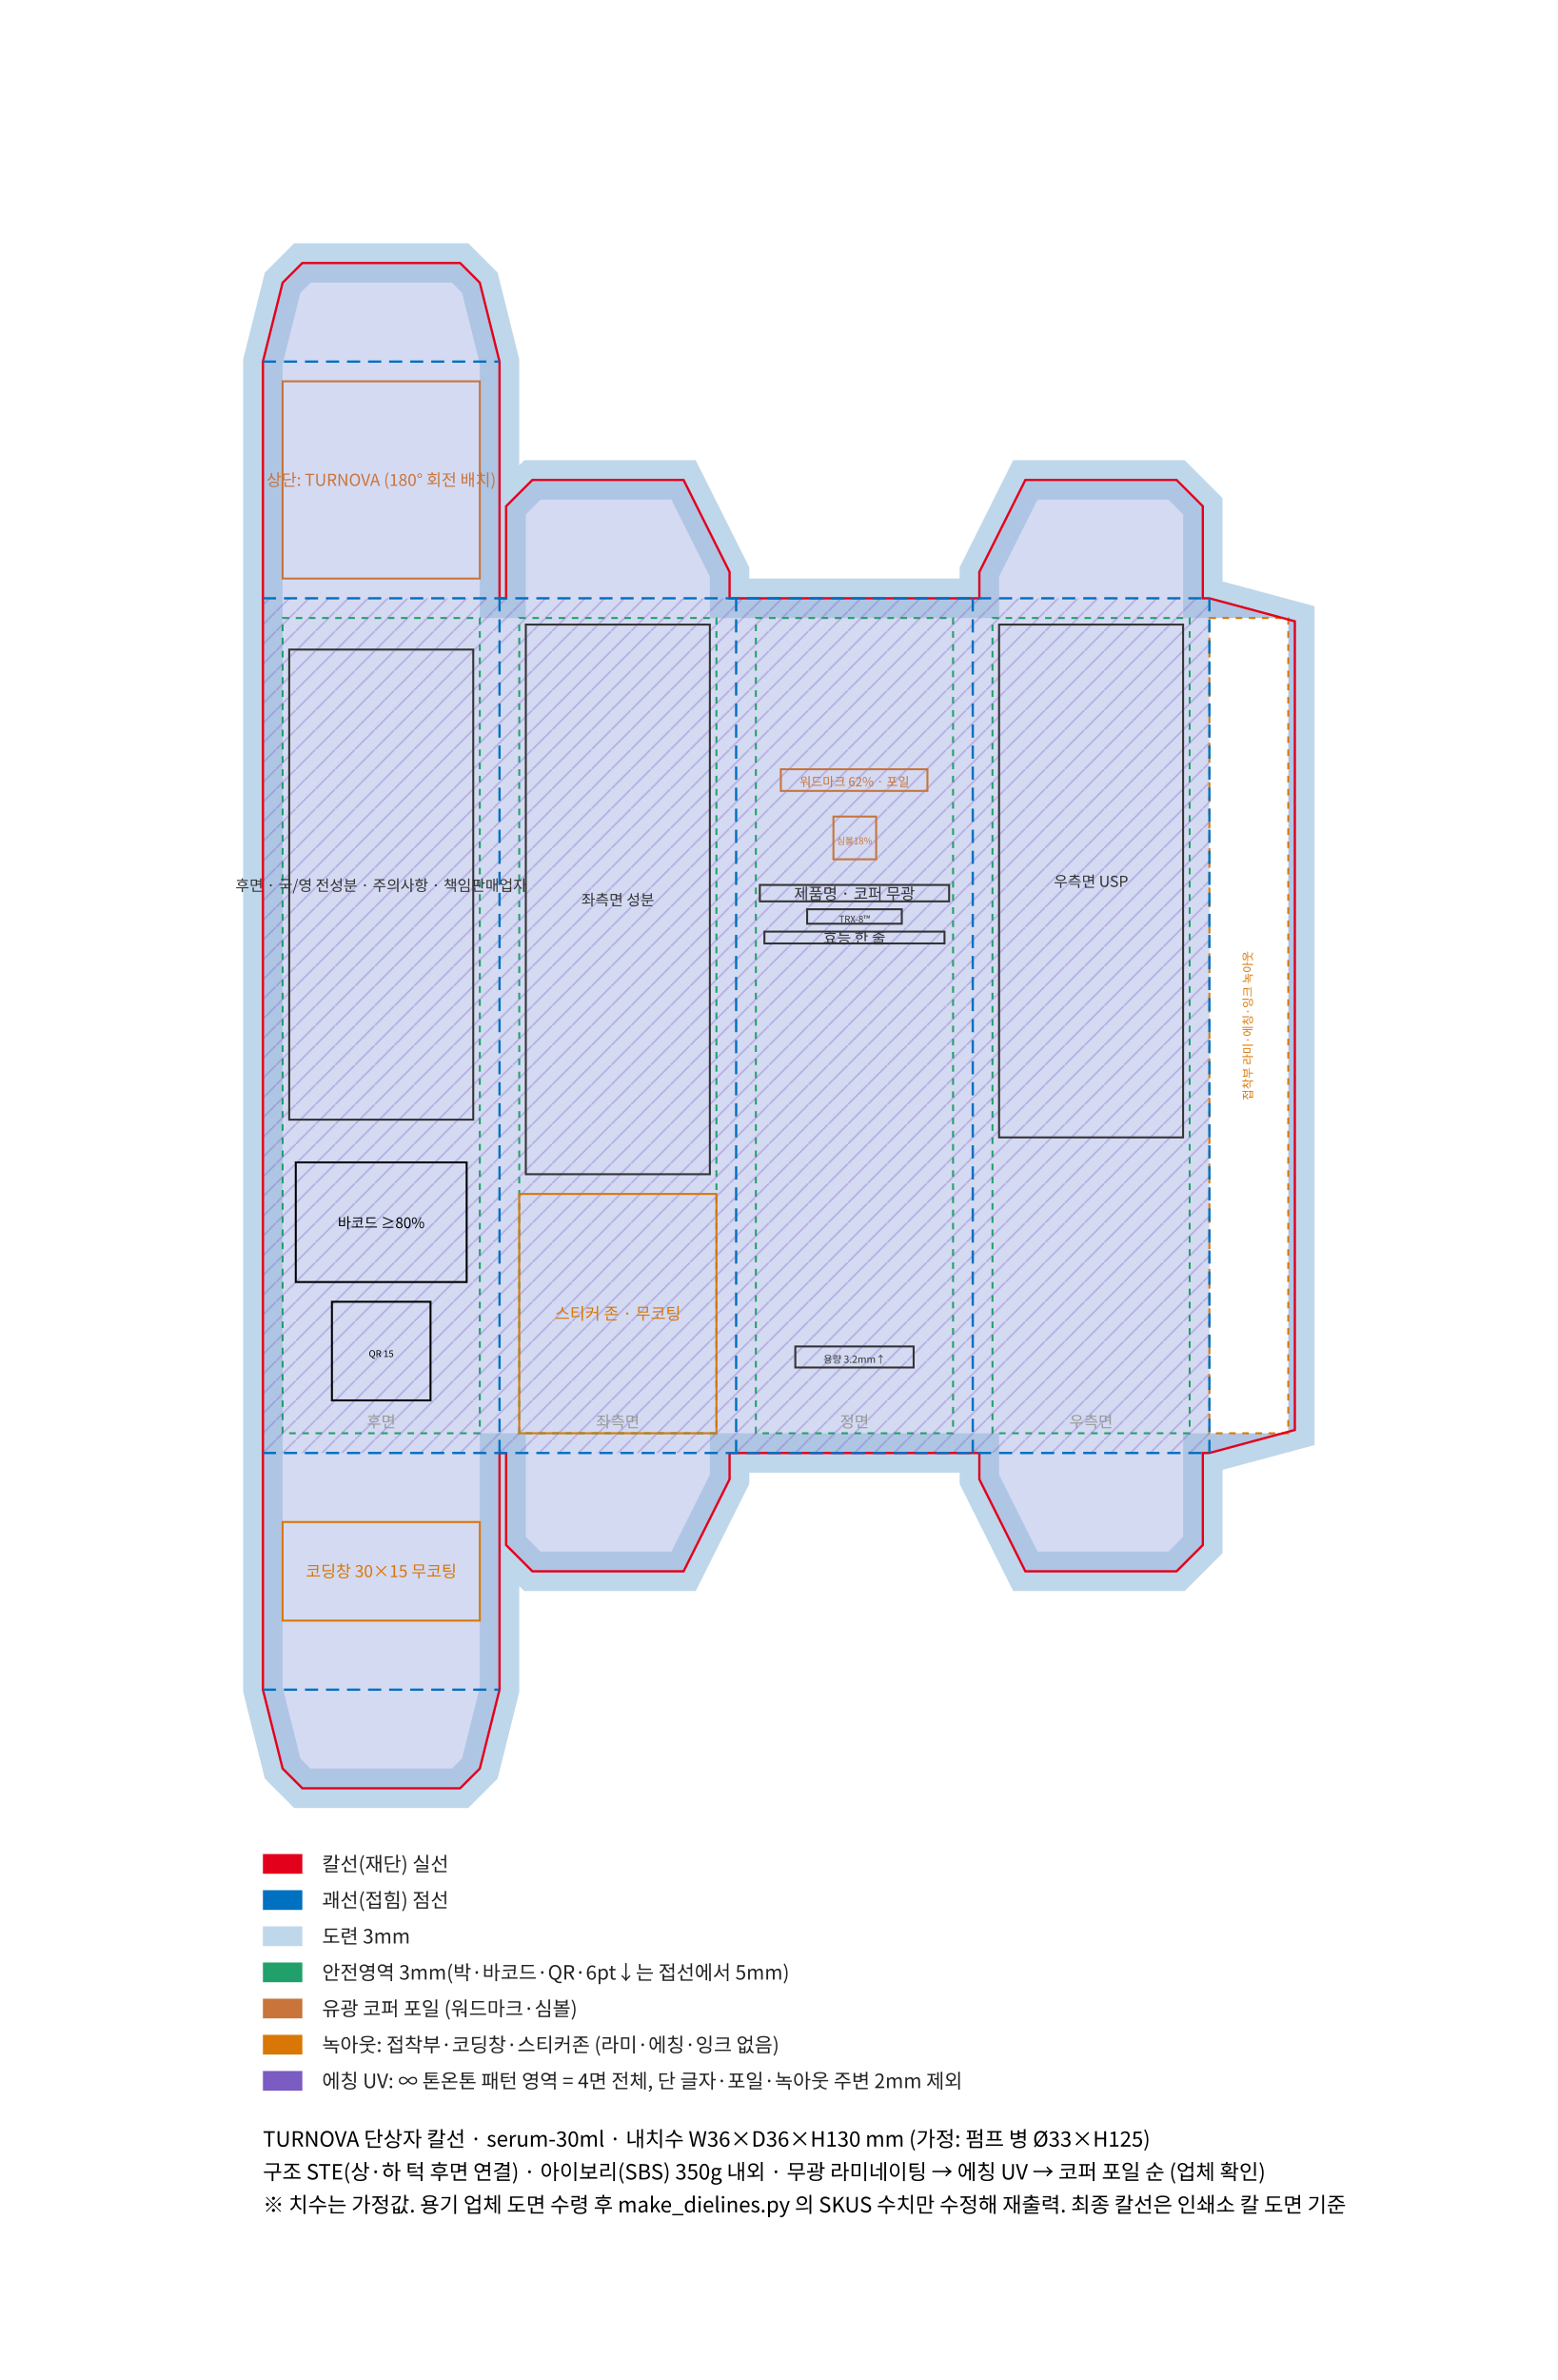
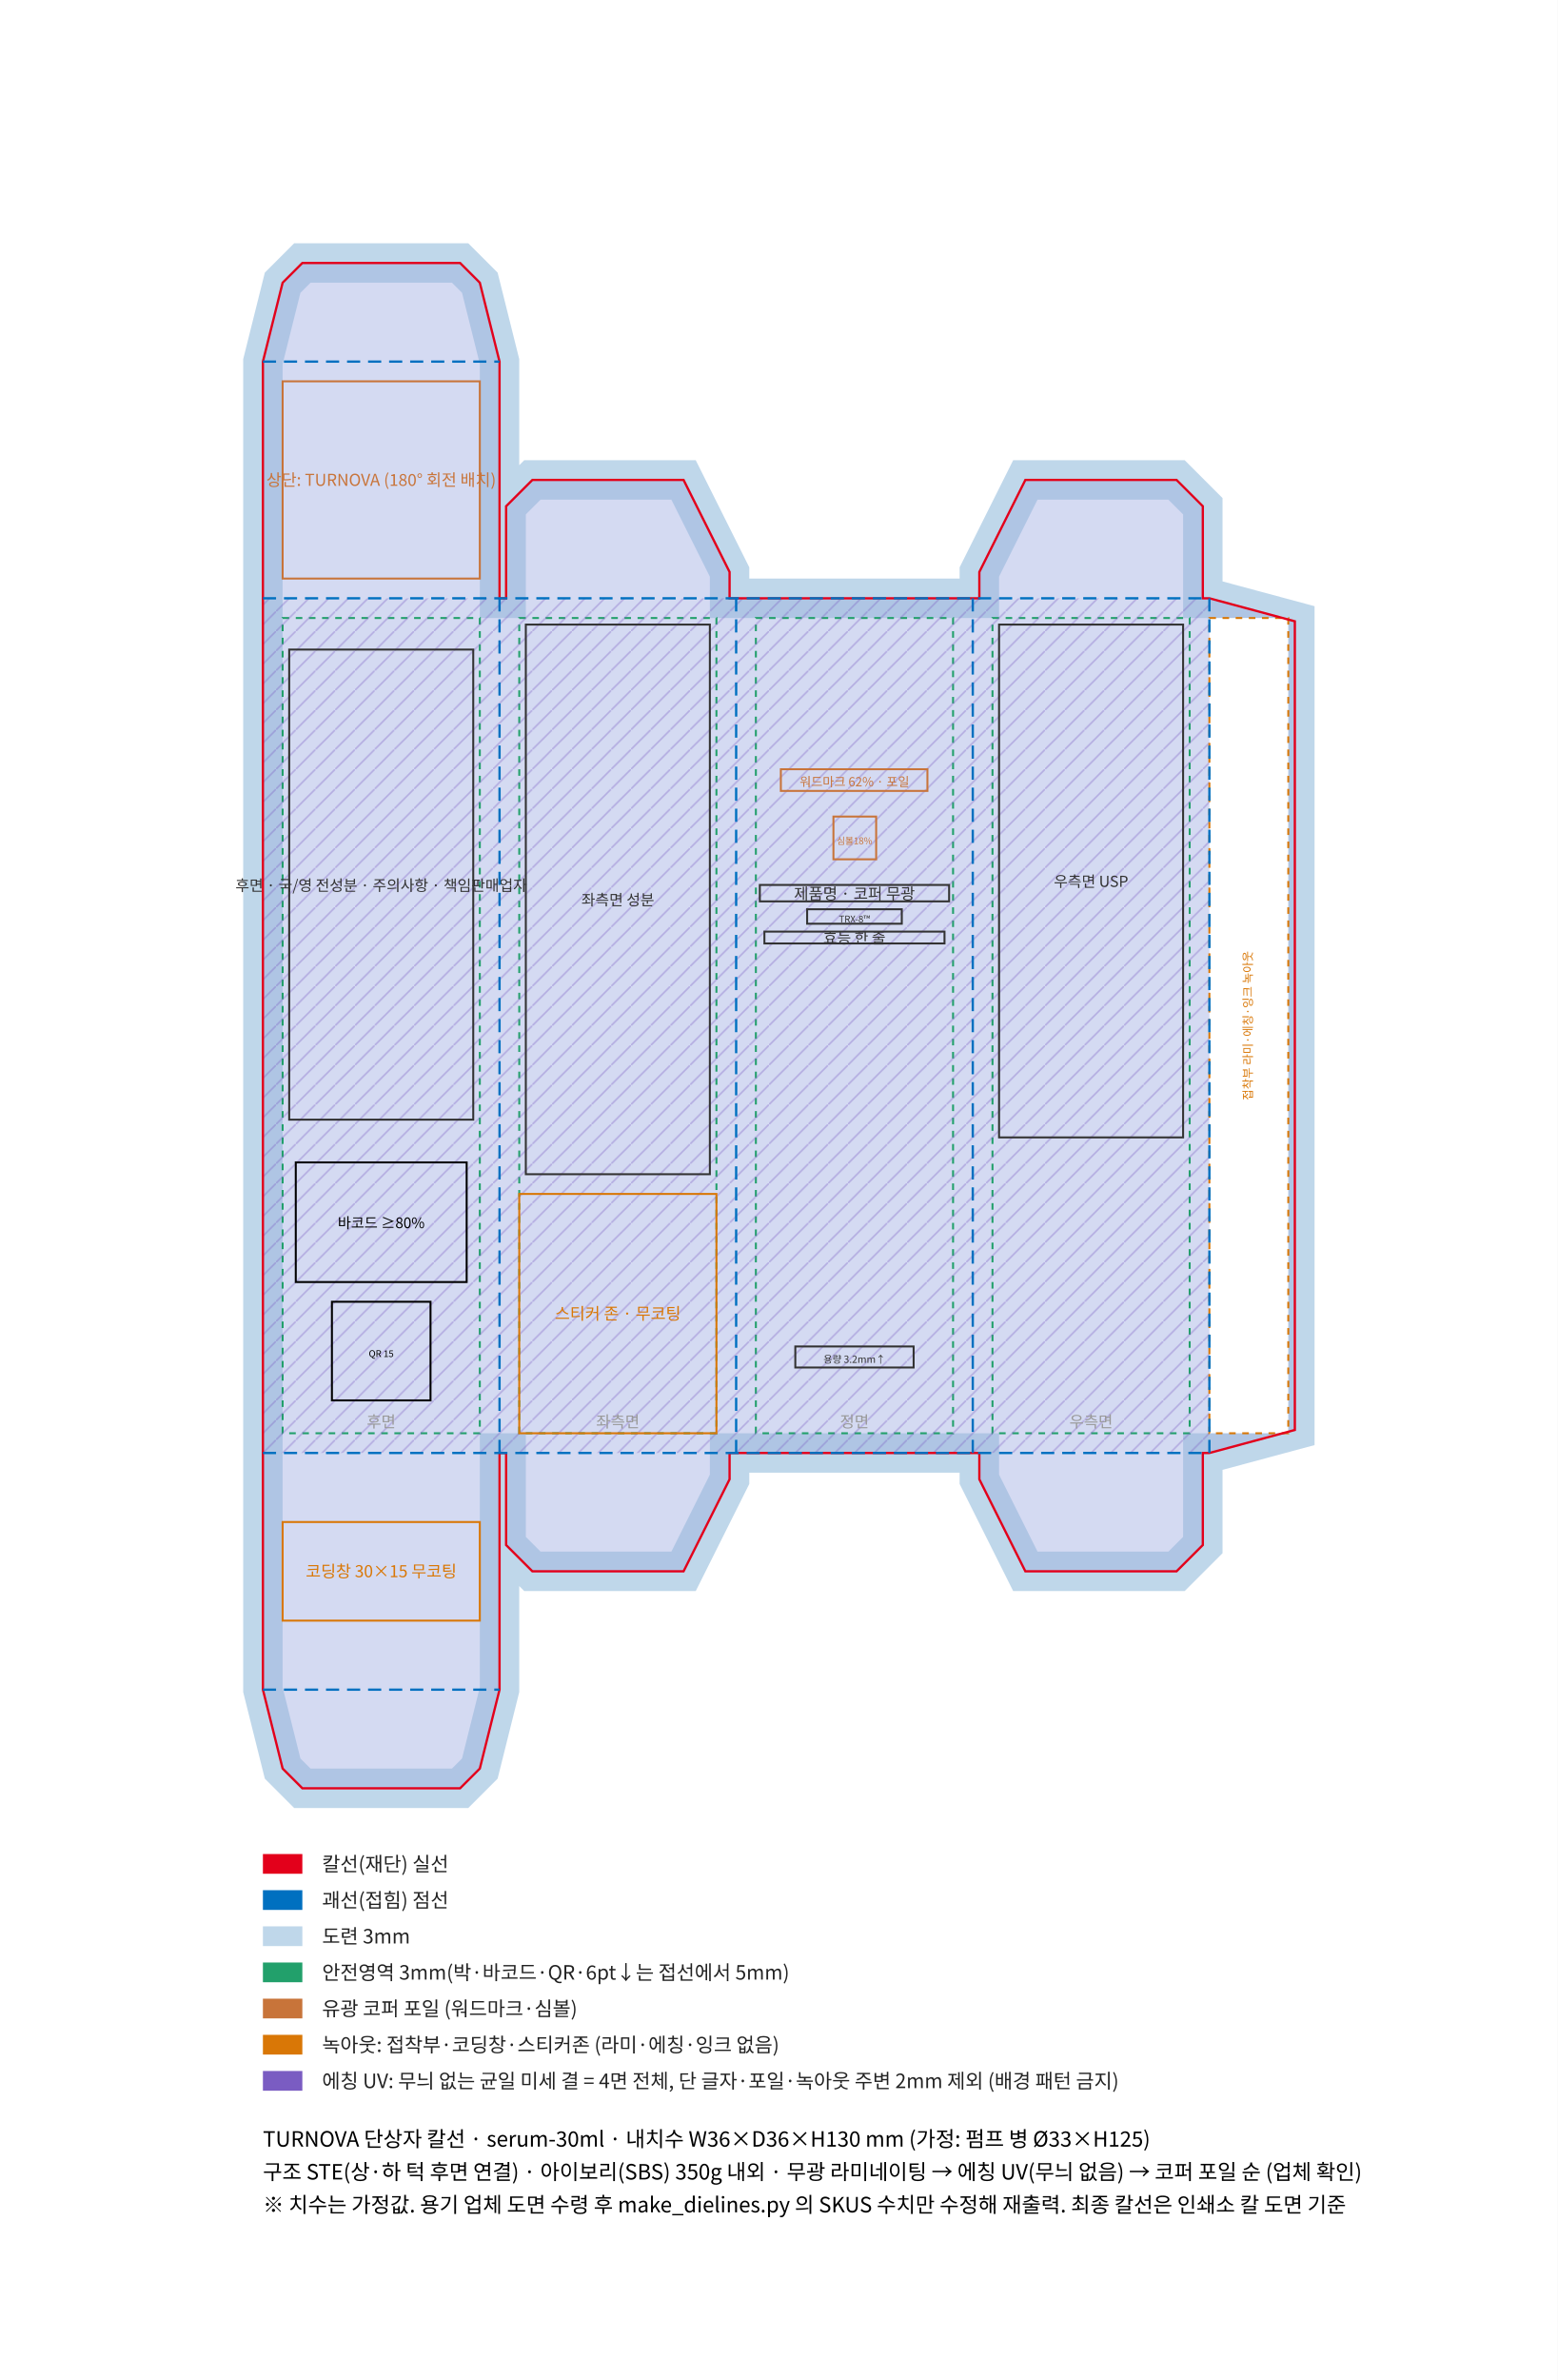
<svg xmlns="http://www.w3.org/2000/svg" width="237mm" height="362mm" viewBox="0 0 237 362" font-family="Noto Sans CJK KR,Noto Sans KR,WenQuanYi Zen Hei,sans-serif">
  <rect width="100%" height="100%" fill="#fff" />
  <g id="BLEED">
    <polygon points="40.0,91.0 40.0,55.0 43.0,43.0 46.0,40.0 70.0,40.0 73.0,43.0 76.0,55.0 76.0,91.0 77.0,91.0 77.0,77.0 81.0,73.0 104.0,73.0 111.0,87.0 111.0,91.0 112.0,91.0 148.0,91.0 149.0,91.0 149.0,87.0 156.0,73.0 179.0,73.0 183.0,77.0 183.0,91.0 184.0,91.0 197.0,94.5 197.0,217.5 184.0,221.0 183.0,221.0 183.0,235.0 179.0,239.0 156.0,239.0 149.0,225.0 149.0,221.0 148.0,221.0 112.0,221.0 111.0,221.0 111.0,225.0 104.0,239.0 81.0,239.0 77.0,235.0 77.0,221.0 76.0,221.0 76.0,257.0 73.0,269.0 70.0,272.0 46.0,272.0 43.0,269.0 40.0,257.0 40.0,221.0" fill="#E8EEFA" stroke="#BFD7EA" stroke-width="6" stroke-linejoin="miter" />
    <polygon points="40.0,91.0 40.0,55.0 43.0,43.0 46.0,40.0 70.0,40.0 73.0,43.0 76.0,55.0 76.0,91.0 77.0,91.0 77.0,77.0 81.0,73.0 104.0,73.0 111.0,87.0 111.0,91.0 112.0,91.0 148.0,91.0 149.0,91.0 149.0,87.0 156.0,73.0 179.0,73.0 183.0,77.0 183.0,91.0 184.0,91.0 197.0,94.5 197.0,217.5 184.0,221.0 183.0,221.0 183.0,235.0 179.0,239.0 156.0,239.0 149.0,225.0 149.0,221.0 148.0,221.0 112.0,221.0 111.0,221.0 111.0,225.0 104.0,239.0 81.0,239.0 77.0,235.0 77.0,221.0 76.0,221.0 76.0,257.0 73.0,269.0 70.0,272.0 46.0,272.0 43.0,269.0 40.0,257.0 40.0,221.0" fill="#1E22AA" fill-opacity="0.10" />
  </g>
  <rect x="43.0" y="94.0" width="30.0" height="124.0" fill="none" stroke="#22A06B" stroke-width="0.3" stroke-dasharray="1,1" />
  <rect x="79.0" y="94.0" width="30.0" height="124.0" fill="none" stroke="#22A06B" stroke-width="0.3" stroke-dasharray="1,1" />
  <rect x="115.0" y="94.0" width="30.0" height="124.0" fill="none" stroke="#22A06B" stroke-width="0.3" stroke-dasharray="1,1" />
  <rect x="151.0" y="94.0" width="30.0" height="124.0" fill="none" stroke="#22A06B" stroke-width="0.3" stroke-dasharray="1,1" />
  <defs>
    <pattern id="etch" width="3" height="3" patternUnits="userSpaceOnUse">
      <path d="M0,3 L3,0" stroke="#7A5CC2" stroke-width="0.25" />
    </pattern>
  </defs>
  <rect x="40" y="91" width="144" height="130" fill="url(#etch)" opacity="0.35" />
  <rect x="118.8" y="117.0" width="22.3" height="3.3" fill="none" stroke="#C8743A" stroke-width="0.3" />
  <text x="130.0" y="119.6" font-size="1.9" fill="#C8743A" text-anchor="middle">워드마크 62% · 포일</text>
  <rect x="126.8" y="124.2" width="6.5" height="6.5" fill="none" stroke="#C8743A" stroke-width="0.3" />
  <text x="130.0" y="128.4" font-size="1.4" fill="#C8743A" text-anchor="middle">심볼18%</text>
  <rect x="115.6" y="134.6" width="28.8" height="2.5" fill="none" stroke="#333" stroke-width="0.3" />
  <text x="130.0" y="136.8" font-size="2.4" fill="#333" text-anchor="middle">제품명 · 코퍼 무광</text>
  <rect x="122.8" y="138.3" width="14.4" height="2.2" fill="none" stroke="#333" stroke-width="0.3" />
  <text x="130.0" y="140.3" font-size="1.4" fill="#333" text-anchor="middle">TRX-8™</text>
  <rect x="116.3" y="141.7" width="27.4" height="1.8" fill="none" stroke="#333" stroke-width="0.3" />
  <text x="130.0" y="143.5" font-size="2.3" fill="#333" text-anchor="middle">효능 한 줄</text>
  <rect x="121.0" y="204.8" width="18.0" height="3.2" fill="none" stroke="#333" stroke-width="0.3" />
  <text x="130.0" y="207.3" font-size="1.5" fill="#333" text-anchor="middle">용량 3.2mm↑</text>
  <rect x="152.0" y="95.0" width="28.0" height="78.0" fill="none" stroke="#333" stroke-width="0.3" />
  <text x="166.0" y="134.9" font-size="2.3" fill="#333" text-anchor="middle">우측면 USP</text>
  <rect x="80.0" y="95.0" width="28.0" height="83.6" fill="none" stroke="#333" stroke-width="0.3" />
  <text x="94.0" y="137.7" font-size="2.3" fill="#333" text-anchor="middle">좌측면 성분</text>
  <rect x="79.0" y="181.6" width="30.0" height="36.4" fill="none" stroke="#D97706" stroke-width="0.3" />
  <text x="94.0" y="200.7" font-size="2.5" fill="#D97706" text-anchor="middle">스티커 존 · 무코팅</text>
  <rect x="44.0" y="98.8" width="28.0" height="71.5" fill="none" stroke="#333" stroke-width="0.3" />
  <text x="58.0" y="135.5" font-size="2.3" fill="#333" text-anchor="middle">후면 · 국/영 전성분 · 주의사항 · 책임판매업자</text>
  <rect x="45.0" y="176.8" width="26.0" height="18.2" fill="none" stroke="#000" stroke-width="0.3" />
  <text x="58.0" y="186.8" font-size="2.2" fill="#000" text-anchor="middle">바코드 ≥80%</text>
  <rect x="50.5" y="198.0" width="15.0" height="15.0" fill="none" stroke="#000" stroke-width="0.3" />
  <text x="58.0" y="206.4" font-size="1.4" fill="#000" text-anchor="middle">QR 15</text>
  <rect x="43.0" y="58.0" width="30.0" height="30.0" fill="none" stroke="#C8743A" stroke-width="0.3" />
  <text x="58.0" y="73.9" font-size="2.5" fill="#C8743A" text-anchor="middle">상단: TURNOVA (180° 회전 배치)</text>
  <rect x="43.0" y="231.5" width="30.0" height="15.0" fill="none" stroke="#D97706" stroke-width="0.3" />
  <text x="58.0" y="239.9" font-size="2.5" fill="#D97706" text-anchor="middle">코딩창 30×15 무코팅</text>
  <rect x="184" y="94" width="12" height="124" fill="#fff" stroke="#D97706" stroke-width="0.3" stroke-dasharray="1,1" />
  <text x="190.5" y="156.0" font-size="1.8" fill="#D97706" text-anchor="middle" transform="rotate(-90 190.5 156.0)">접착부 라미·에칭·잉크 녹아웃</text>
  <polygon id="CUT" points="40.0,91.0 40.0,55.0 43.0,43.0 46.0,40.0 70.0,40.0 73.0,43.0 76.0,55.0 76.0,91.0 77.0,91.0 77.0,77.0 81.0,73.0 104.0,73.0 111.0,87.0 111.0,91.0 112.0,91.0 148.0,91.0 149.0,91.0 149.0,87.0 156.0,73.0 179.0,73.0 183.0,77.0 183.0,91.0 184.0,91.0 197.0,94.5 197.0,217.5 184.0,221.0 183.0,221.0 183.0,235.0 179.0,239.0 156.0,239.0 149.0,225.0 149.0,221.0 148.0,221.0 112.0,221.0 111.0,221.0 111.0,225.0 104.0,239.0 81.0,239.0 77.0,235.0 77.0,221.0 76.0,221.0 76.0,257.0 73.0,269.0 70.0,272.0 46.0,272.0 43.0,269.0 40.0,257.0 40.0,221.0" fill="none" stroke="#E3001B" stroke-width="0.35" />
  <line x1="76" y1="91" x2="76" y2="221" stroke="#0070C0" stroke-width="0.35" stroke-dasharray="2,1.2" />
  <line x1="112" y1="91" x2="112" y2="221" stroke="#0070C0" stroke-width="0.35" stroke-dasharray="2,1.2" />
  <line x1="148" y1="91" x2="148" y2="221" stroke="#0070C0" stroke-width="0.35" stroke-dasharray="2,1.2" />
  <line x1="184" y1="91" x2="184" y2="221" stroke="#0070C0" stroke-width="0.35" stroke-dasharray="2,1.2" />
  <line x1="40" y1="91" x2="184" y2="91" stroke="#0070C0" stroke-width="0.35" stroke-dasharray="2,1.2" />
  <line x1="40" y1="221" x2="184" y2="221" stroke="#0070C0" stroke-width="0.35" stroke-dasharray="2,1.2" />
  <line x1="40" y1="55" x2="76" y2="55" stroke="#0070C0" stroke-width="0.35" stroke-dasharray="2,1.2" />
  <line x1="40" y1="257" x2="76" y2="257" stroke="#0070C0" stroke-width="0.35" stroke-dasharray="2,1.2" />
  <text x="58.0" y="217.1" font-size="2.4" fill="#999" text-anchor="middle">후면</text>
  <text x="94.0" y="217.1" font-size="2.4" fill="#999" text-anchor="middle">좌측면</text>
  <text x="130.0" y="217.1" font-size="2.4" fill="#999" text-anchor="middle">정면</text>
  <text x="166.0" y="217.1" font-size="2.4" fill="#999" text-anchor="middle">우측면</text>
  <rect x="40" y="282.0" width="6" height="3" fill="#E3001B" />
  <text x="49" y="284.6" font-size="3" fill="#222">칼선(재단) 실선</text>
  <rect x="40" y="287.5" width="6" height="3" fill="#0070C0" />
  <text x="49" y="290.1" font-size="3" fill="#222">괘선(접힘) 점선</text>
  <rect x="40" y="293.0" width="6" height="3" fill="#BFD7EA" />
  <text x="49" y="295.6" font-size="3" fill="#222">도련 3mm</text>
  <rect x="40" y="298.5" width="6" height="3" fill="#22A06B" />
  <text x="49" y="301.1" font-size="3" fill="#222">안전영역 3mm(박·바코드·QR·6pt↓는 접선에서 5mm)</text>
  <rect x="40" y="304.0" width="6" height="3" fill="#C8743A" />
  <text x="49" y="306.6" font-size="3" fill="#222">유광 코퍼 포일 (워드마크·심볼)</text>
  <rect x="40" y="309.5" width="6" height="3" fill="#D97706" />
  <text x="49" y="312.1" font-size="3" fill="#222">녹아웃: 접착부·코딩창·스티커존 (라미·에칭·잉크 없음)</text>
  <rect x="40" y="315.0" width="6" height="3" fill="#7A5CC2" />
-   <text x="49" y="317.6" font-size="3" fill="#222">에칭 UV: ∞ 톤온톤 패턴 영역 = 4면 전체, 단 글자·포일·녹아웃 주변 2mm 제외</text>
+   <text x="49" y="317.6" font-size="3" fill="#222">에칭 UV: 무늬 없는 균일 미세 결 = 4면 전체, 단 글자·포일·녹아웃 주변 2mm 제외 (배경 패턴 금지)</text>
  <text x="40" y="326.5" font-size="3.2" fill="#000">TURNOVA 단상자 칼선 · serum-30ml · 내치수 W36×D36×H130 mm (가정: 펌프 병 Ø33×H125)</text>
-   <text x="40" y="331.5" font-size="3.2" fill="#000">구조 STE(상·하 턱 후면 연결) · 아이보리(SBS) 350g 내외 · 무광 라미네이팅 → 에칭 UV → 코퍼 포일 순 (업체 확인)</text>
+   <text x="40" y="331.5" font-size="3.2" fill="#000">구조 STE(상·하 턱 후면 연결) · 아이보리(SBS) 350g 내외 · 무광 라미네이팅 → 에칭 UV(무늬 없음) → 코퍼 포일 순 (업체 확인)</text>
  <text x="40" y="336.5" font-size="3.2" fill="#000">※ 치수는 가정값. 용기 업체 도면 수령 후 make_dielines.py 의 SKUS 수치만 수정해 재출력. 최종 칼선은 인쇄소 칼 도면 기준</text>
</svg>
